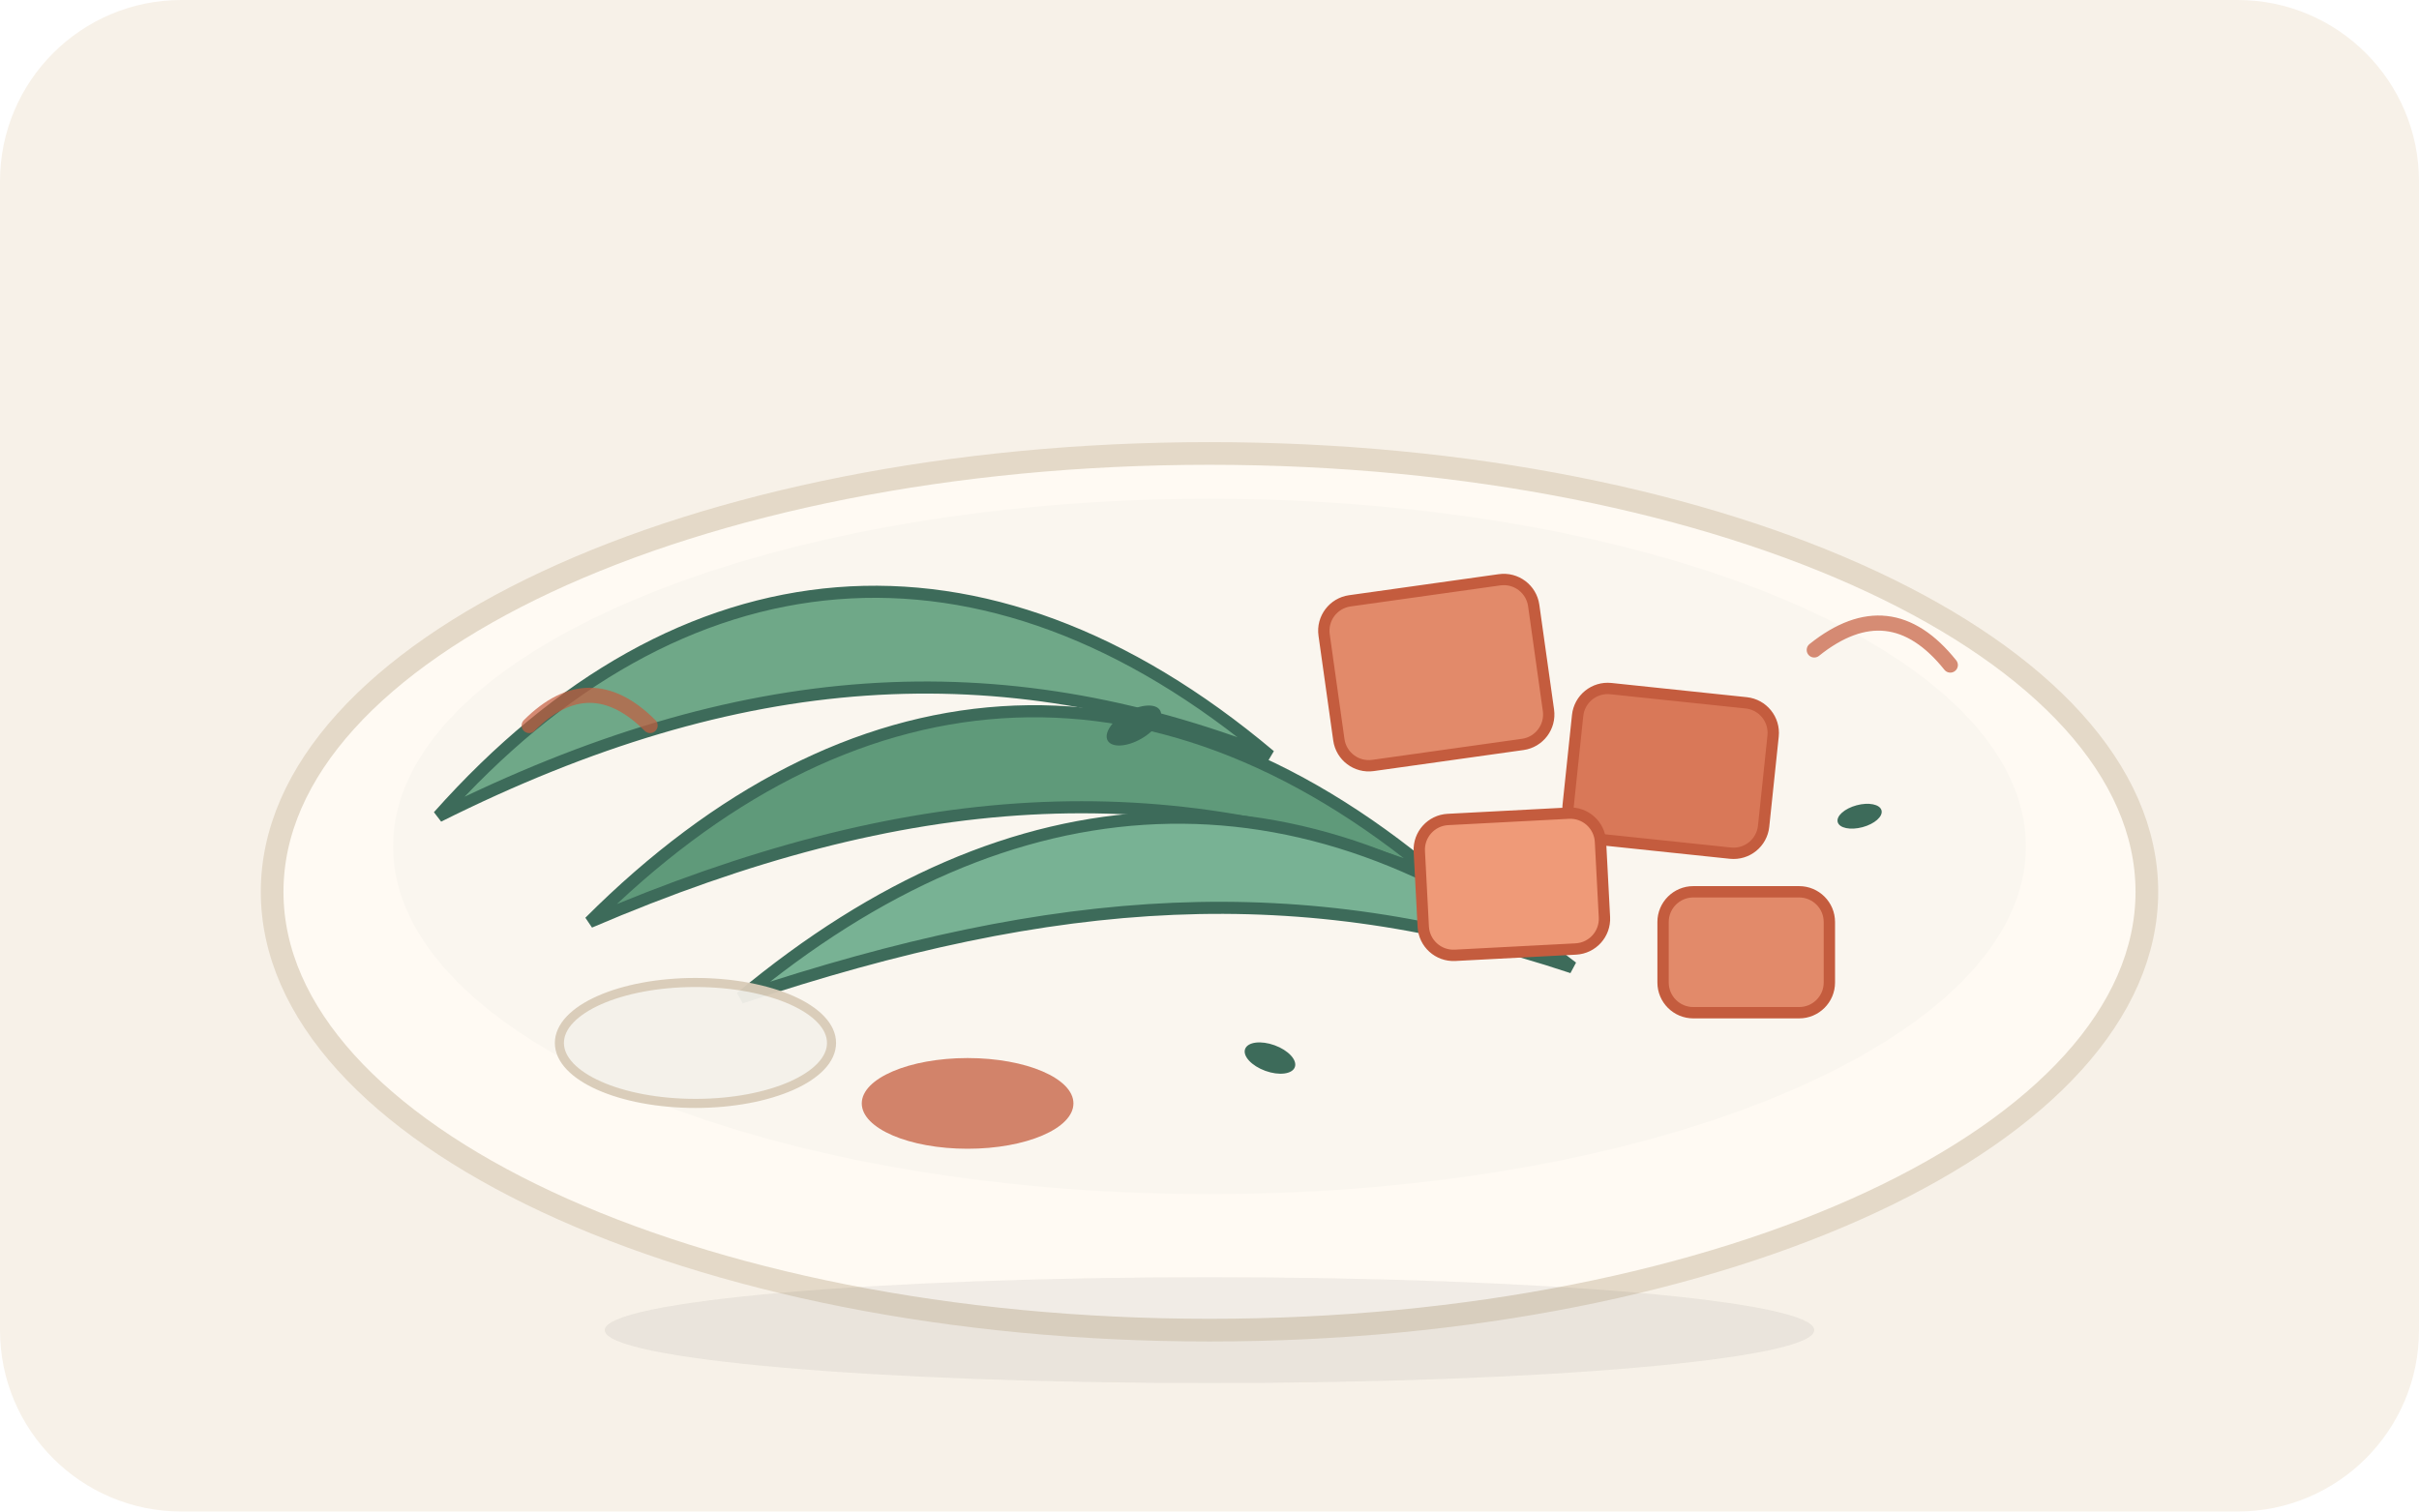
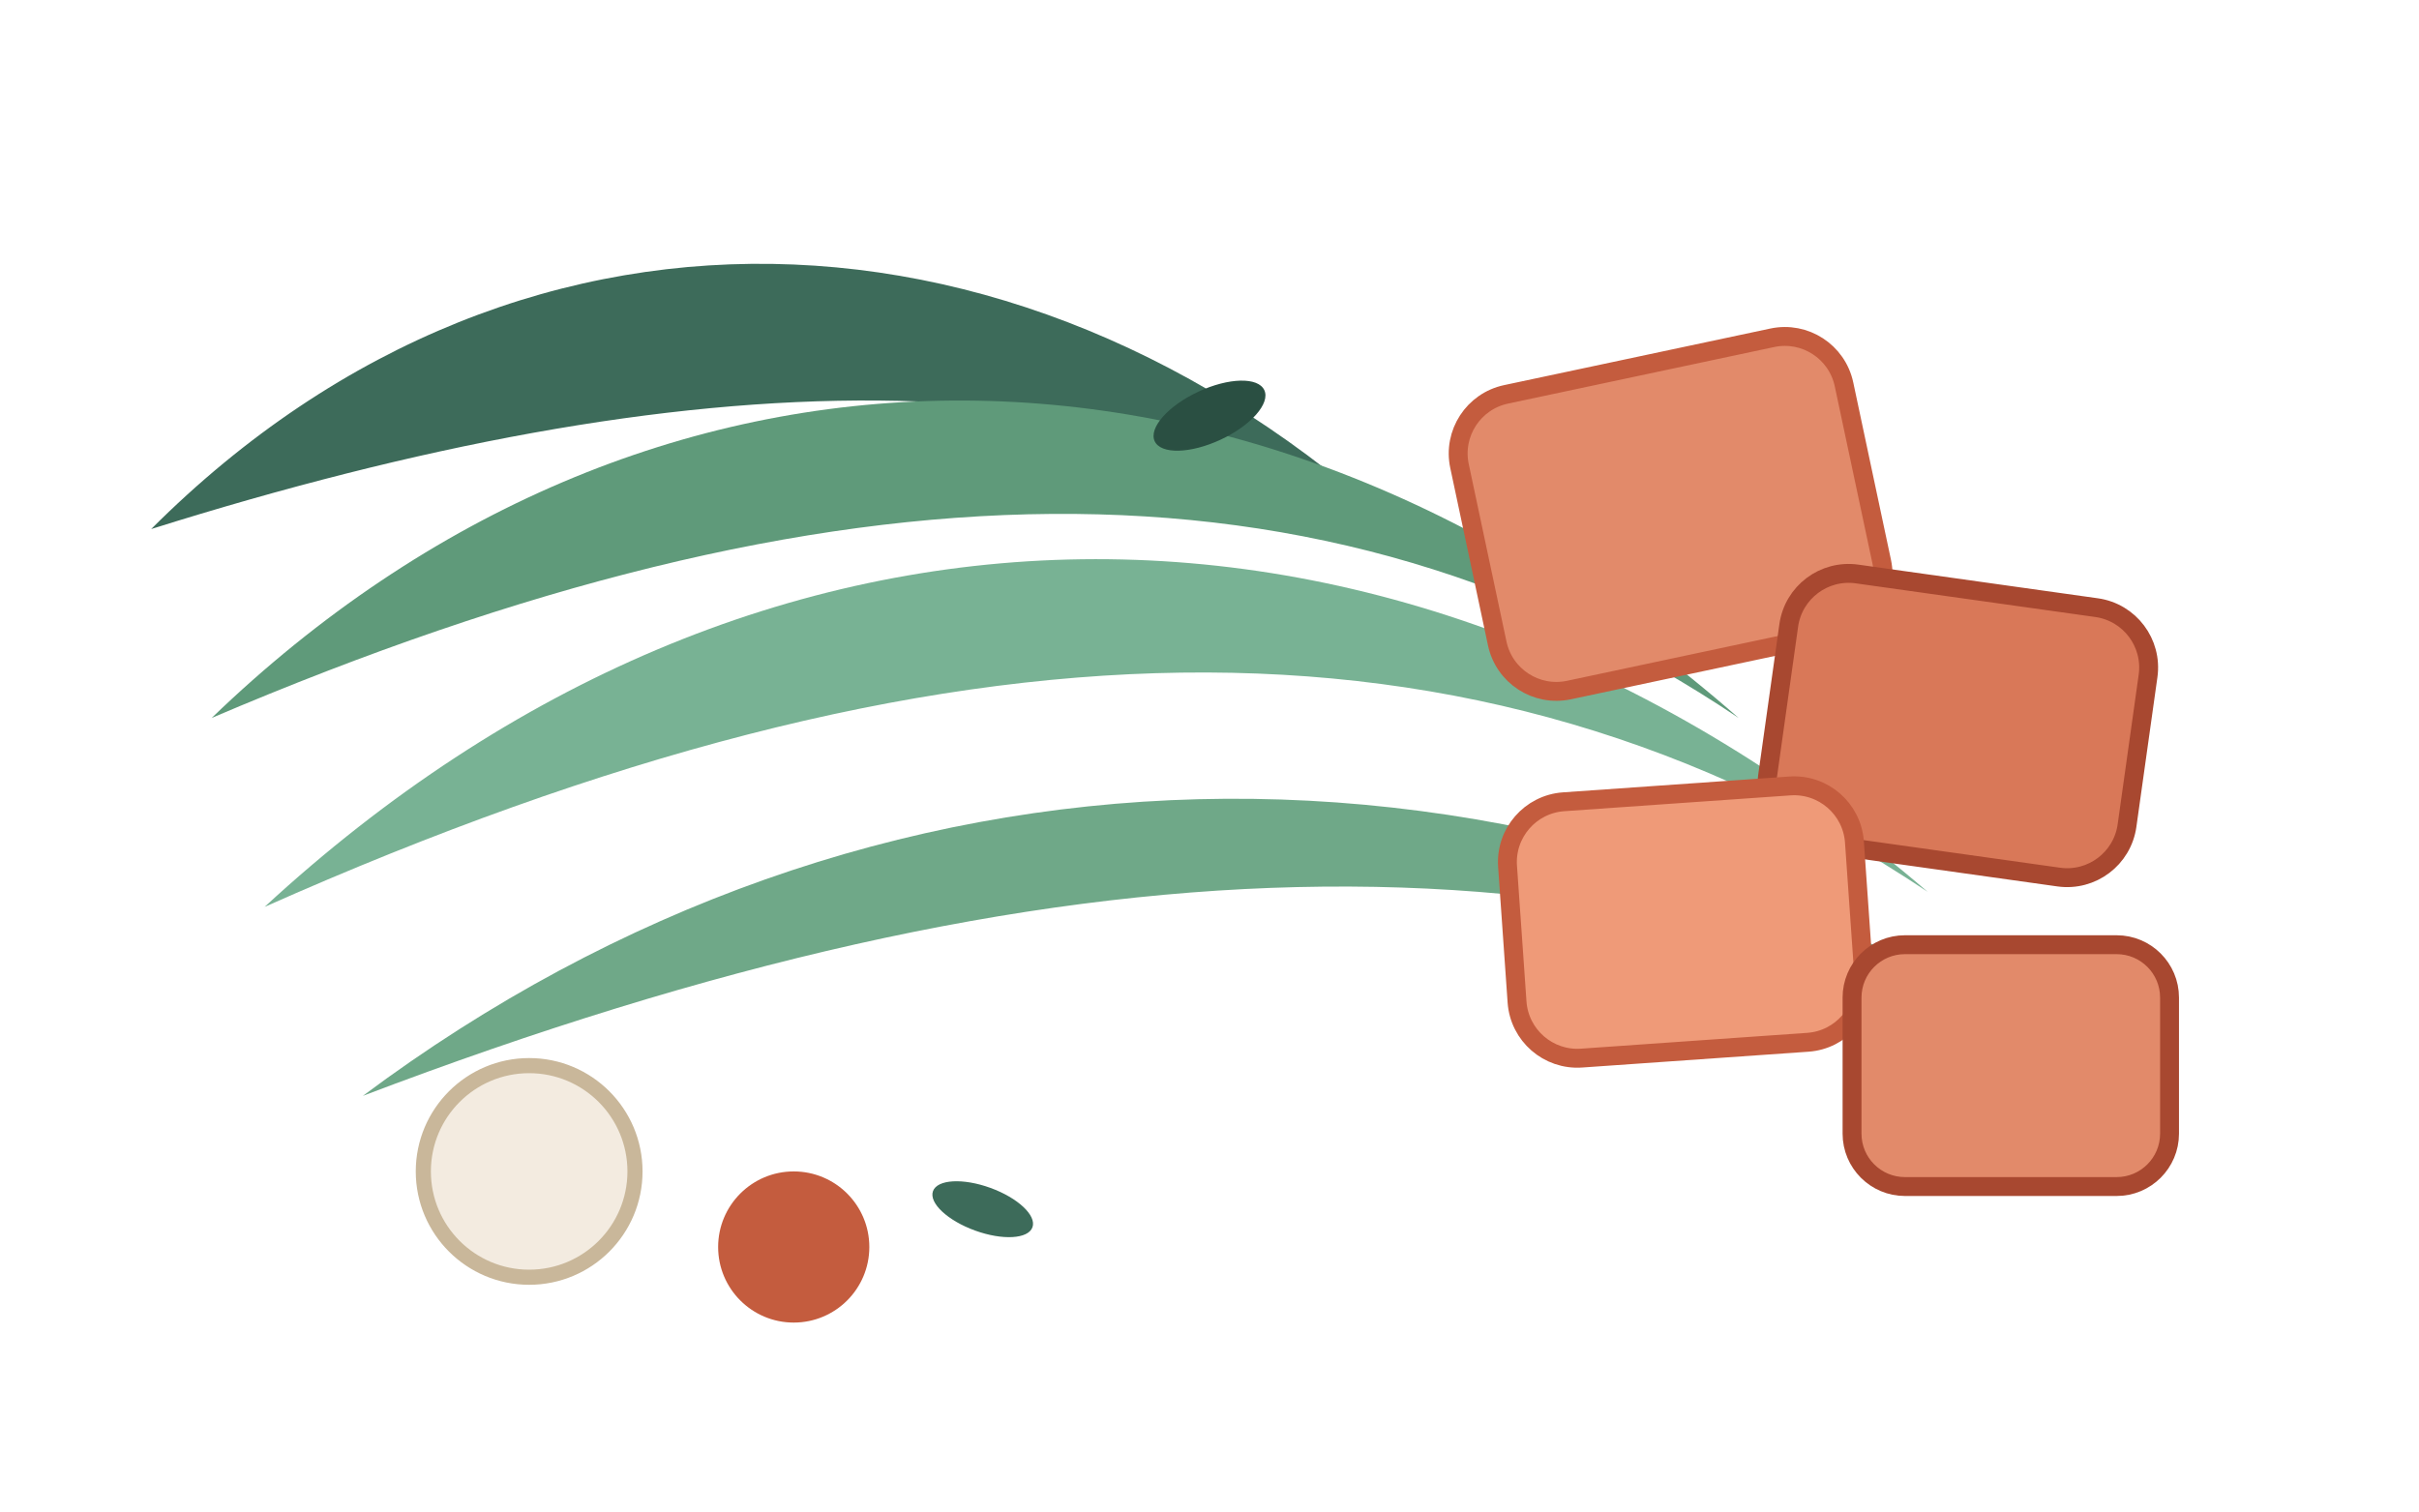
- <svg xmlns="http://www.w3.org/2000/svg" viewBox="0 0 320 200" role="img" aria-label="Cucumber salmon roll salad plating">
-   <rect width="320" height="200" rx="24" fill="#f7f1e8" />
-   <ellipse cx="160" cy="118" rx="124" ry="58" fill="#fffaf3" stroke="#e4d9c8" stroke-width="3" />
-   <ellipse cx="160" cy="112" rx="108" ry="46" fill="#faf6ef" />
-   <path d="M58 108 C90 72, 130 68, 168 100 C132 86, 98 88, 58 108Z" fill="#6fa888" stroke="#3d6b5a" stroke-width="1.6" />
-   <path d="M78 122 C112 88, 152 84, 190 116 C154 102, 120 104, 78 122Z" fill="#5f9a7a" stroke="#3d6b5a" stroke-width="1.6" />
-   <path d="M98 132 C134 102, 172 100, 208 128 C172 116, 140 118, 98 132Z" fill="#78b294" stroke="#3d6b5a" stroke-width="1.6" />
-   <rect x="176" y="78" width="28" height="22" rx="4" fill="#e28a6a" stroke="#c45c3e" stroke-width="1.5" transform="rotate(-8 190 89)" />
-   <rect x="208" y="92" width="26" height="20" rx="4" fill="#d97858" stroke="#c45c3e" stroke-width="1.5" transform="rotate(6 221 102)" />
-   <rect x="188" y="108" width="24" height="18" rx="4" fill="#ef9a78" stroke="#c45c3e" stroke-width="1.5" transform="rotate(-3 200 117)" />
-   <rect x="220" y="118" width="22" height="16" rx="4" fill="#e28a6a" stroke="#c45c3e" stroke-width="1.5" />
-   <ellipse cx="92" cy="138" rx="18" ry="8" fill="#f3f0ea" stroke="#d8cbb8" stroke-width="1.2" opacity="0.95" />
-   <ellipse cx="128" cy="146" rx="14" ry="6" fill="#c45c3e" opacity="0.75" />
-   <path d="M70 96 Q78 88 86 96" fill="none" stroke="#c45c3e" stroke-width="2" stroke-linecap="round" opacity="0.7" />
-   <path d="M240 86 Q250 78 258 88" fill="none" stroke="#c45c3e" stroke-width="2" stroke-linecap="round" opacity="0.7" />
-   <g fill="#3d6b5a">
-     <ellipse cx="150" cy="96" rx="4" ry="2" transform="rotate(-30 150 96)" />
-     <ellipse cx="168" cy="140" rx="3.5" ry="1.8" transform="rotate(20 168 140)" />
-     <ellipse cx="246" cy="108" rx="3" ry="1.5" transform="rotate(-15 246 108)" />
-   </g>
-   <ellipse cx="160" cy="176" rx="80" ry="7" fill="#2c2a26" opacity="0.07" />
+ <svg xmlns="http://www.w3.org/2000/svg" viewBox="0 0 320 200" role="img" aria-label="Cucumber salmon roll salad">
+   <path d="M20 70 C70 20, 140 25, 190 75 C150 45, 90 48, 20 70Z" fill="#3d6b5a" />
+   <path d="M28 95 C85 40, 165 38, 230 95 C175 58, 110 60, 28 95Z" fill="#5f9a7a" />
+   <path d="M35 120 C100 60, 185 58, 255 118 C195 78, 125 80, 35 120Z" fill="#78b294" />
+   <path d="M48 145 C115 95, 200 92, 275 140 C210 108, 140 110, 48 145Z" fill="#6fa888" />
+   <rect x="195" y="48" width="52" height="40" rx="8" fill="#e28a6a" stroke="#c45c3e" stroke-width="2.5" transform="rotate(-12 221 68)" />
+   <rect x="235" y="78" width="48" height="36" rx="8" fill="#d97858" stroke="#a84830" stroke-width="2.5" transform="rotate(8 259 96)" />
+   <rect x="200" y="105" width="46" height="34" rx="8" fill="#ef9a78" stroke="#c45c3e" stroke-width="2.5" transform="rotate(-4 223 122)" />
+   <rect x="245" y="125" width="42" height="32" rx="7" fill="#e28a6a" stroke="#a84830" stroke-width="2.5" />
+   <circle cx="70" cy="155" r="14" fill="#f3ebe0" stroke="#c9b79a" stroke-width="2" />
+   <circle cx="105" cy="165" r="10" fill="#c45c3e" />
+   <ellipse cx="160" cy="55" rx="8" ry="3.5" fill="#2a4f42" transform="rotate(-25 160 55)" />
+   <ellipse cx="130" cy="160" rx="7" ry="3" fill="#3d6b5a" transform="rotate(20 130 160)" />
</svg>
